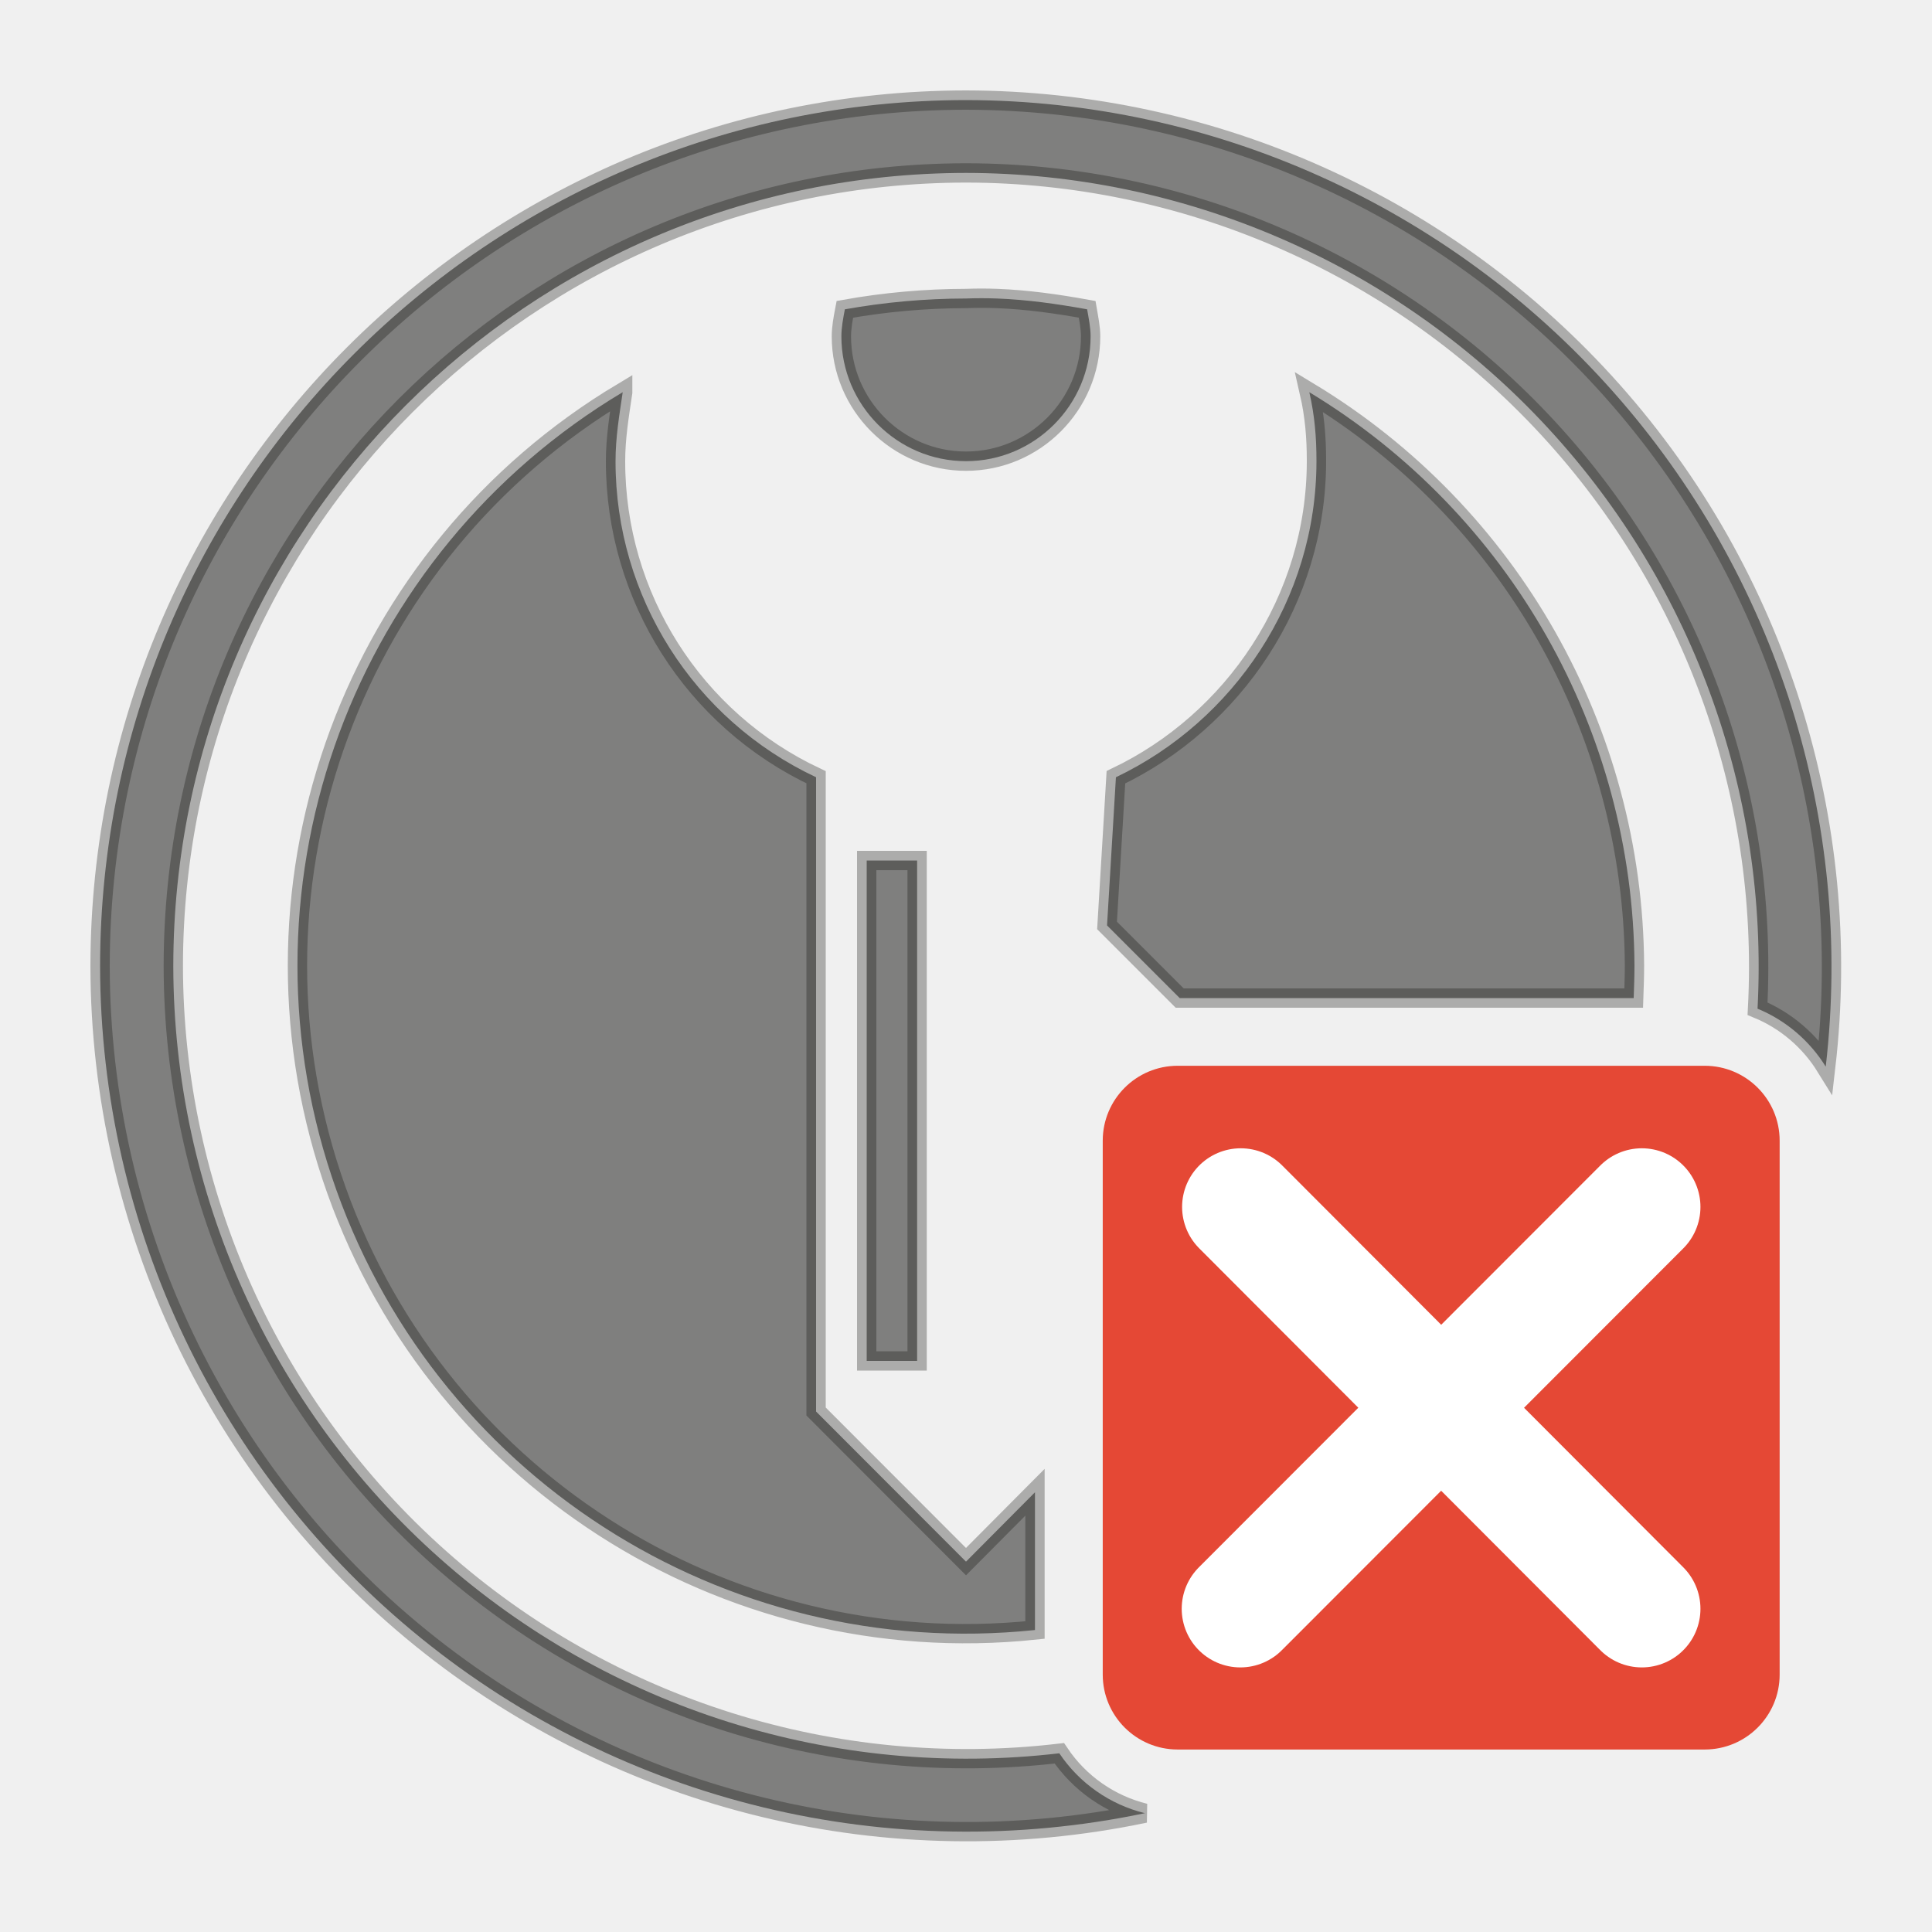
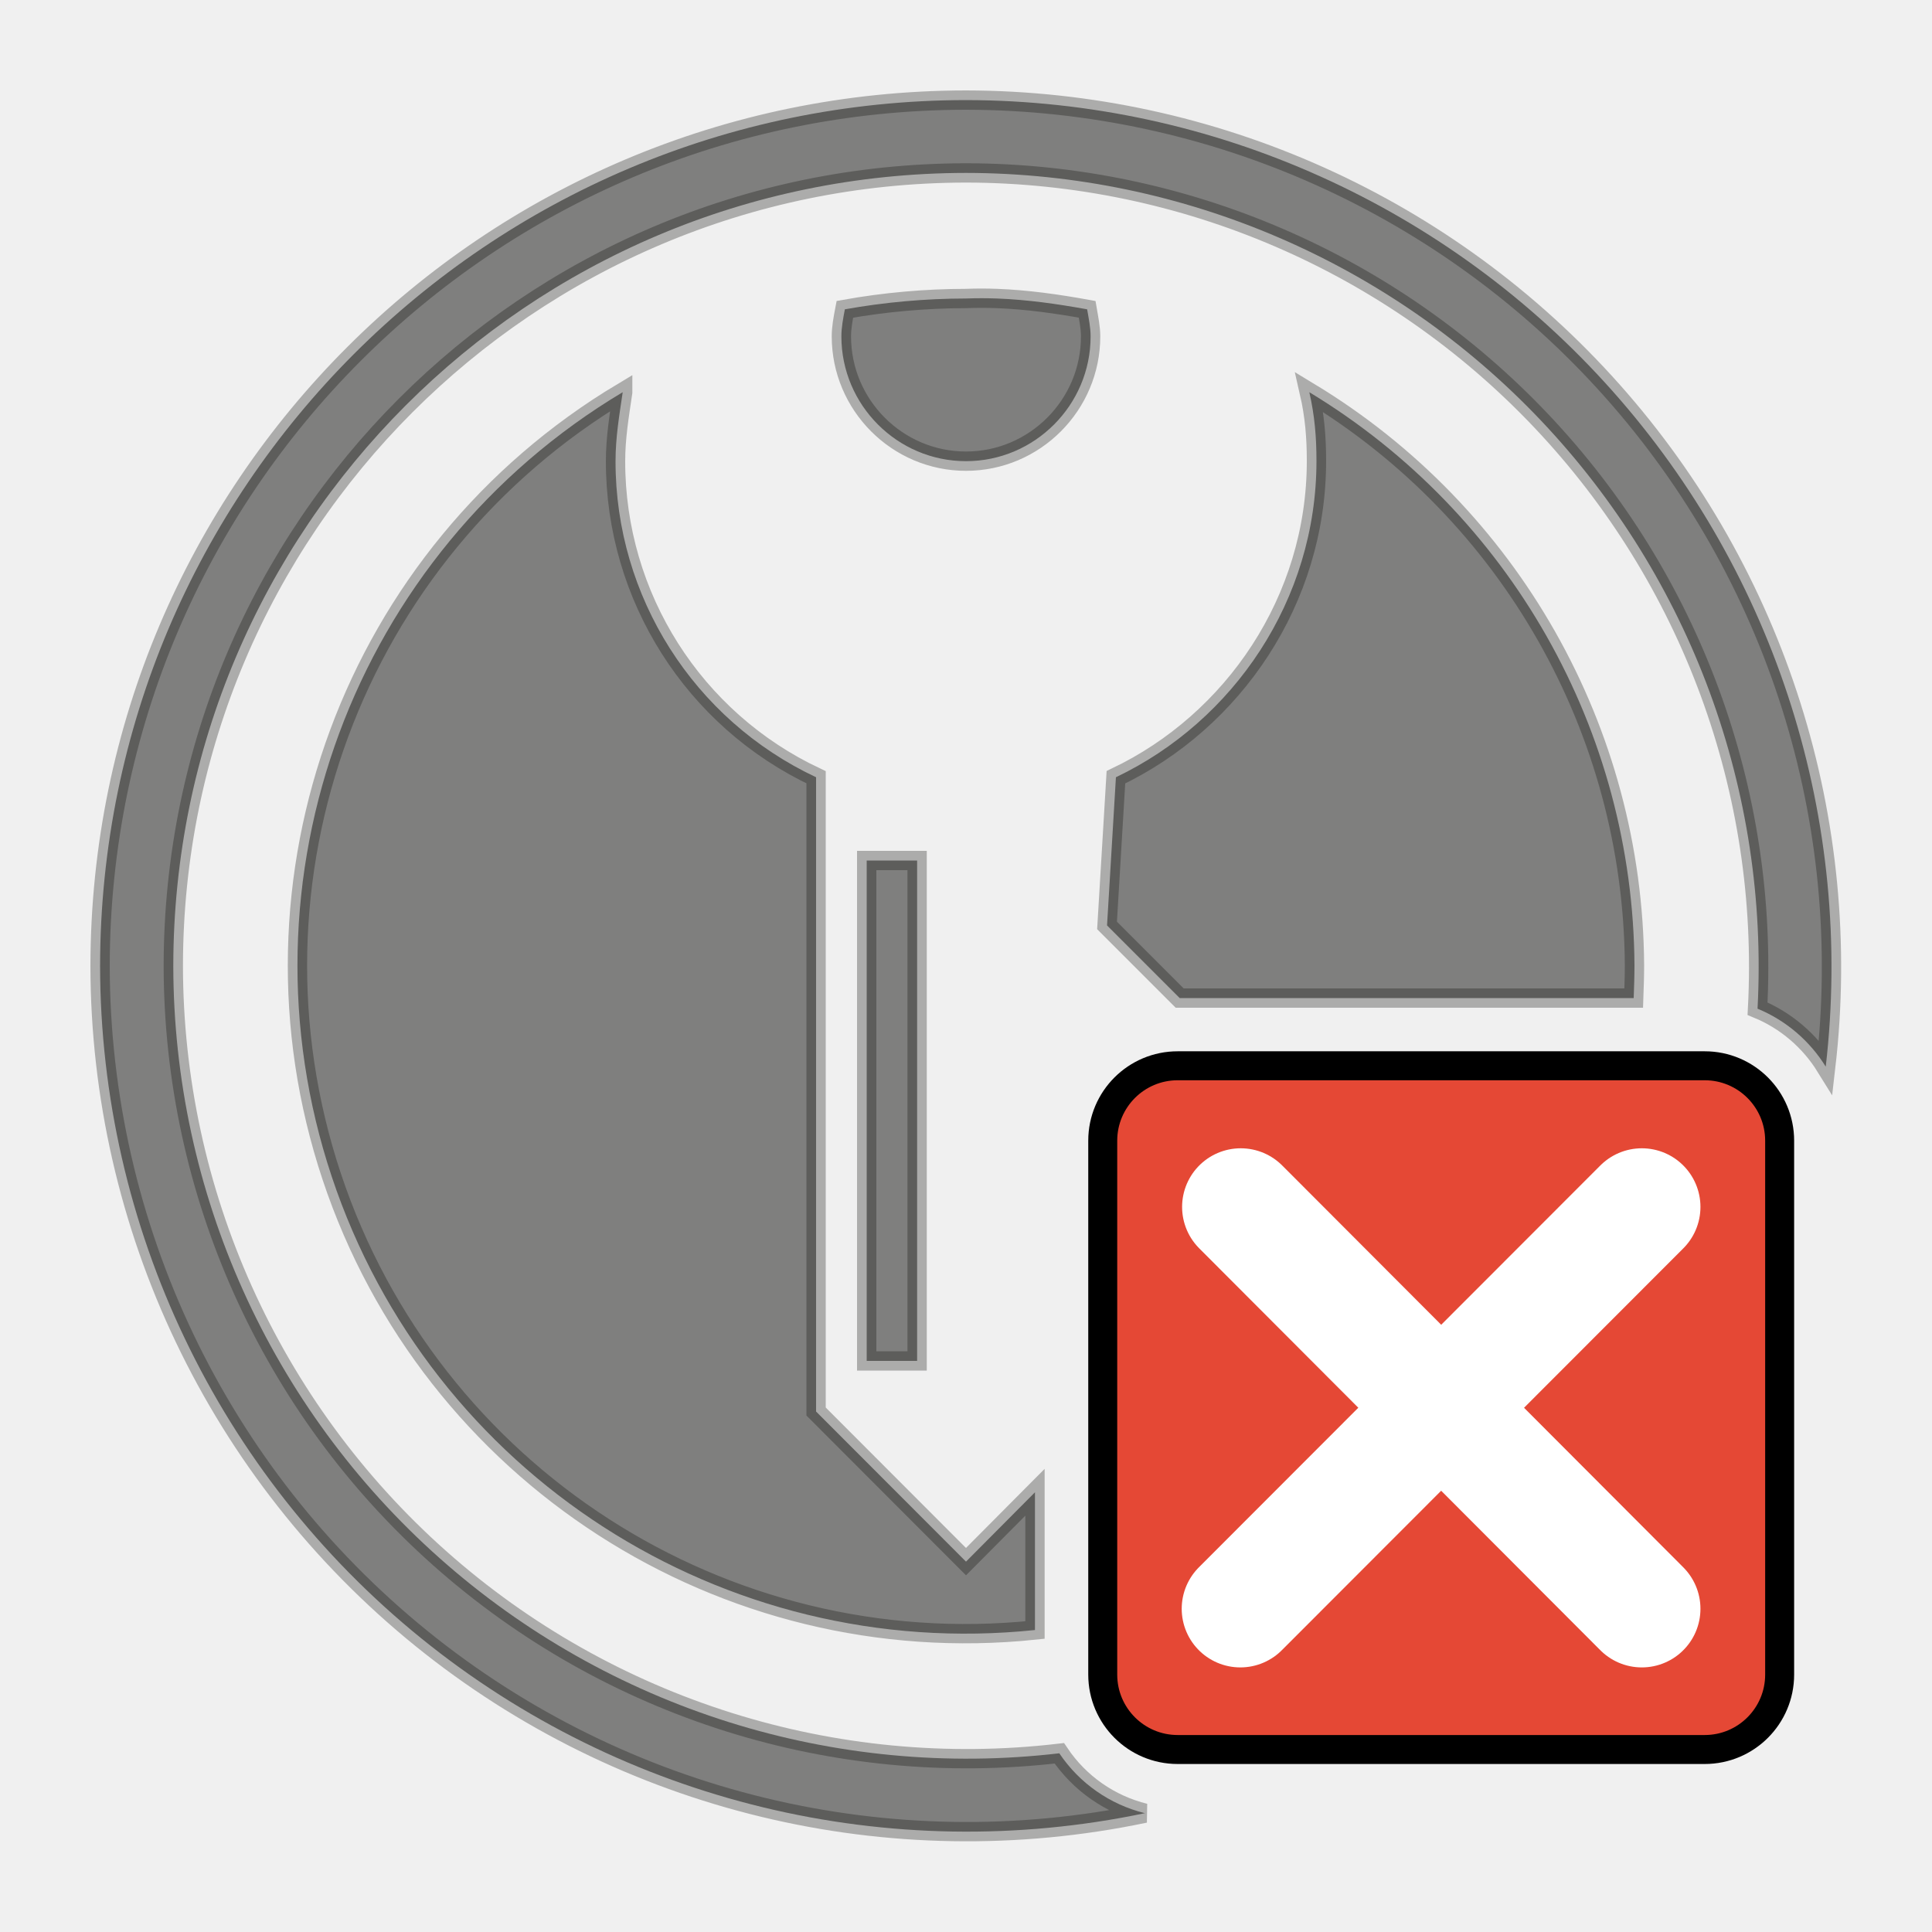
- <svg xmlns="http://www.w3.org/2000/svg" xml:space="preserve" viewBox="0 0 100 100">
-   <g style="display:inline" stroke="#0c0c0c" stroke-opacity=".8">
-     <path d="M50 5.18A44.87 44.87 0 0 0 5.18 50a44.87 44.87 0 0 0 54.08 43.85 7.49 7.49 0 0 1-4.43-3.1A41.08 41.08 0 0 1 8.97 50 41.08 41.08 0 0 1 50 8.95a41.08 41.08 0 0 1 40.97 43.26c1.46.6 2.7 1.66 3.53 3A44.87 44.87 0 0 0 50 5.18Zm1.6 10.27c-.53-.02-1.06-.02-1.6 0a36 36 0 0 0-6.27.56c-.09.47-.18.94-.18 1.4 0 3.56 2.9 6.46 6.45 6.46 3.55 0 6.45-2.9 6.45-6.46 0-.46-.1-.93-.18-1.4-1.55-.28-3.09-.5-4.67-.56zM32.23 20.3a34.58 34.58 0 0 0 21.34 64.07v-7.13L50 80.83l-7.76-7.77V40.23a18.06 18.06 0 0 1-10.38-16.36c0-1.22.19-2.34.37-3.56zm35.54 0c.28 1.22.37 2.34.37 3.56 0 7.2-4.3 13.47-10.38 16.37l-.46 7.67 3.76 3.76h23.5c.02-.57.04-1.13.04-1.7A34.9 34.9 0 0 0 67.77 20.3zM44.86 44.54v25.9h2.61v-25.9zm16.1 14.13c-.27 0-.38.11-.38.38v3.18l.36.36-.36.37v19.96a34.64 34.64 0 0 0 22.91-24.25zm27.66 5.19a41.26 41.26 0 0 1-21 23.2h7.55a45.16 45.16 0 0 0 13.45-14.35z" fill="#0f0f0d" fill-opacity=".5" stroke="#0f0f0d" stroke-opacity=".3" style="display:inline;paint-order:normal" />
-     <rect x="73.62" y="71.02" width="47.61" height="48.09" ry="5.27" display="inline" fill="#e54835" style="display:inline" transform="translate(2.9 2.9) scale(.73591)" stroke="none" />
-     <path d="m64.22 62.47 20.76 20.8m0-20.8L64.2 83.27" display="inline" fill="#fff" stroke="#fff" stroke-linecap="round" stroke-opacity="1" stroke-width="6.07" style="display:inline" />
+ <svg xmlns="http://www.w3.org/2000/svg" xmlns:xlink="http://www.w3.org/1999/xlink" xml:space="preserve" version="1.1" viewBox="0 0 100 100" id="svg2">
+   <defs id="defs23">
+     <linearGradient id="SVGID_2_-3" gradientUnits="userSpaceOnUse" x1="73.8" y1="1532.14" x2="73.8" y2="1574" gradientTransform="translate(3.8 -1480.3)">
+       <stop offset="0" style="stop-color:#eaa74b;stop-opacity:1" id="stop373" />
+       <stop offset="1" style="stop-color:#ac6f25;stop-opacity:1" id="stop375" />
+     </linearGradient>
+     <linearGradient xlink:href="#linearGradient4316" id="linearGradient5199" x1="53.24" y1="12.75" x2="53.24" y2="86.36" gradientUnits="userSpaceOnUse" gradientTransform="translate(-50.41 11.36)" />
+     <linearGradient id="linearGradient4316">
+       <stop id="stop4318" offset="0" style="stop-color:#226e23;stop-opacity:1" />
+       <stop id="stop4320" offset="1" style="stop-color:#63ab3a;stop-opacity:1" />
+     </linearGradient>
+   </defs>
+   <linearGradient id="SVGID_1_" gradientUnits="userSpaceOnUse" x1="50.27" y1="-1470.94" x2="49.7" y2="-1392.79" gradientTransform="matrix(1 0 0 -1 -50.2 -1373.16)">
+     <stop offset="0" style="stop-color:gray" id="stop4" />
+     <stop offset="1" style="stop-color:#4b4b4d" id="stop6" />
+   </linearGradient>
+   <linearGradient id="SVGID_2_" gradientUnits="userSpaceOnUse" x1="73.8" y1="1532.14" x2="73.8" y2="1574" gradientTransform="translate(-2.73 -1488.34)">
+     <stop offset="0" style="stop-color:#d69029" id="stop11" />
+     <stop offset="1" style="stop-color:#af7125" id="stop13" />
+   </linearGradient>
+   <g stroke="#0c0c0c" stroke-opacity=".8" id="g11474" style="display:inline">
+     <g id="layer4" style="display:inline">
+       <path d="M50 5.18A44.87 44.87 0 0 0 5.18 50a44.87 44.87 0 0 0 54.08 43.85 7.49 7.49 0 0 1-4.43-3.1A41.08 41.08 0 0 1 8.97 50 41.08 41.08 0 0 1 50 8.95a41.08 41.08 0 0 1 40.97 43.26c1.46.6 2.7 1.66 3.53 3A44.87 44.87 0 0 0 50 5.18Zm1.6 10.27c-.53-.02-1.06-.02-1.6 0a36 36 0 0 0-6.27.56c-.09.47-.18.94-.18 1.4 0 3.56 2.9 6.46 6.45 6.46 3.55 0 6.45-2.9 6.45-6.46 0-.46-.1-.93-.18-1.4-1.55-.28-3.09-.5-4.67-.56zM32.23 20.3a34.58 34.58 0 0 0 21.34 64.07v-7.13L50 80.83l-7.76-7.77V40.23a18.06 18.06 0 0 1-10.38-16.36c0-1.22.19-2.34.37-3.56zm35.54 0c.28 1.22.37 2.34.37 3.56 0 7.2-4.3 13.47-10.38 16.37l-.46 7.67 3.76 3.76h23.5c.02-.57.04-1.13.04-1.7A34.9 34.9 0 0 0 67.77 20.3zM44.86 44.54v25.9h2.61v-25.9zm16.1 14.13c-.27 0-.38.11-.38.38v3.18l.36.36-.36.37v19.96a34.64 34.64 0 0 0 22.91-24.25zm27.66 5.19a41.26 41.26 0 0 1-21 23.2h7.55a45.16 45.16 0 0 0 13.45-14.35z" fill="#0f0f0d" fill-opacity=".5" stroke="#0f0f0d" stroke-opacity=".3" style="display:inline;paint-order:normal" id="path11456" />
+       <rect x="73.62" y="71.02" width="47.61" height="48.09" ry="5.27" display="inline" fill="#e54835" stroke="none" id="rect11458" style="display:inline;stroke:#000;stroke-width:2.038;stroke-linecap:round;stroke-linejoin:round;stroke-dasharray:none;stroke-opacity:1" transform="translate(2.9 2.9) scale(.73591)" />
+       <path d="m64.22 62.47 20.76 20.8m0-20.8L64.2 83.27" display="inline" fill="#fff" stroke="#fff" stroke-linecap="round" stroke-opacity="1" stroke-width="6.07" id="path11460" style="display:inline" />
+     </g>
  </g>
</svg>
